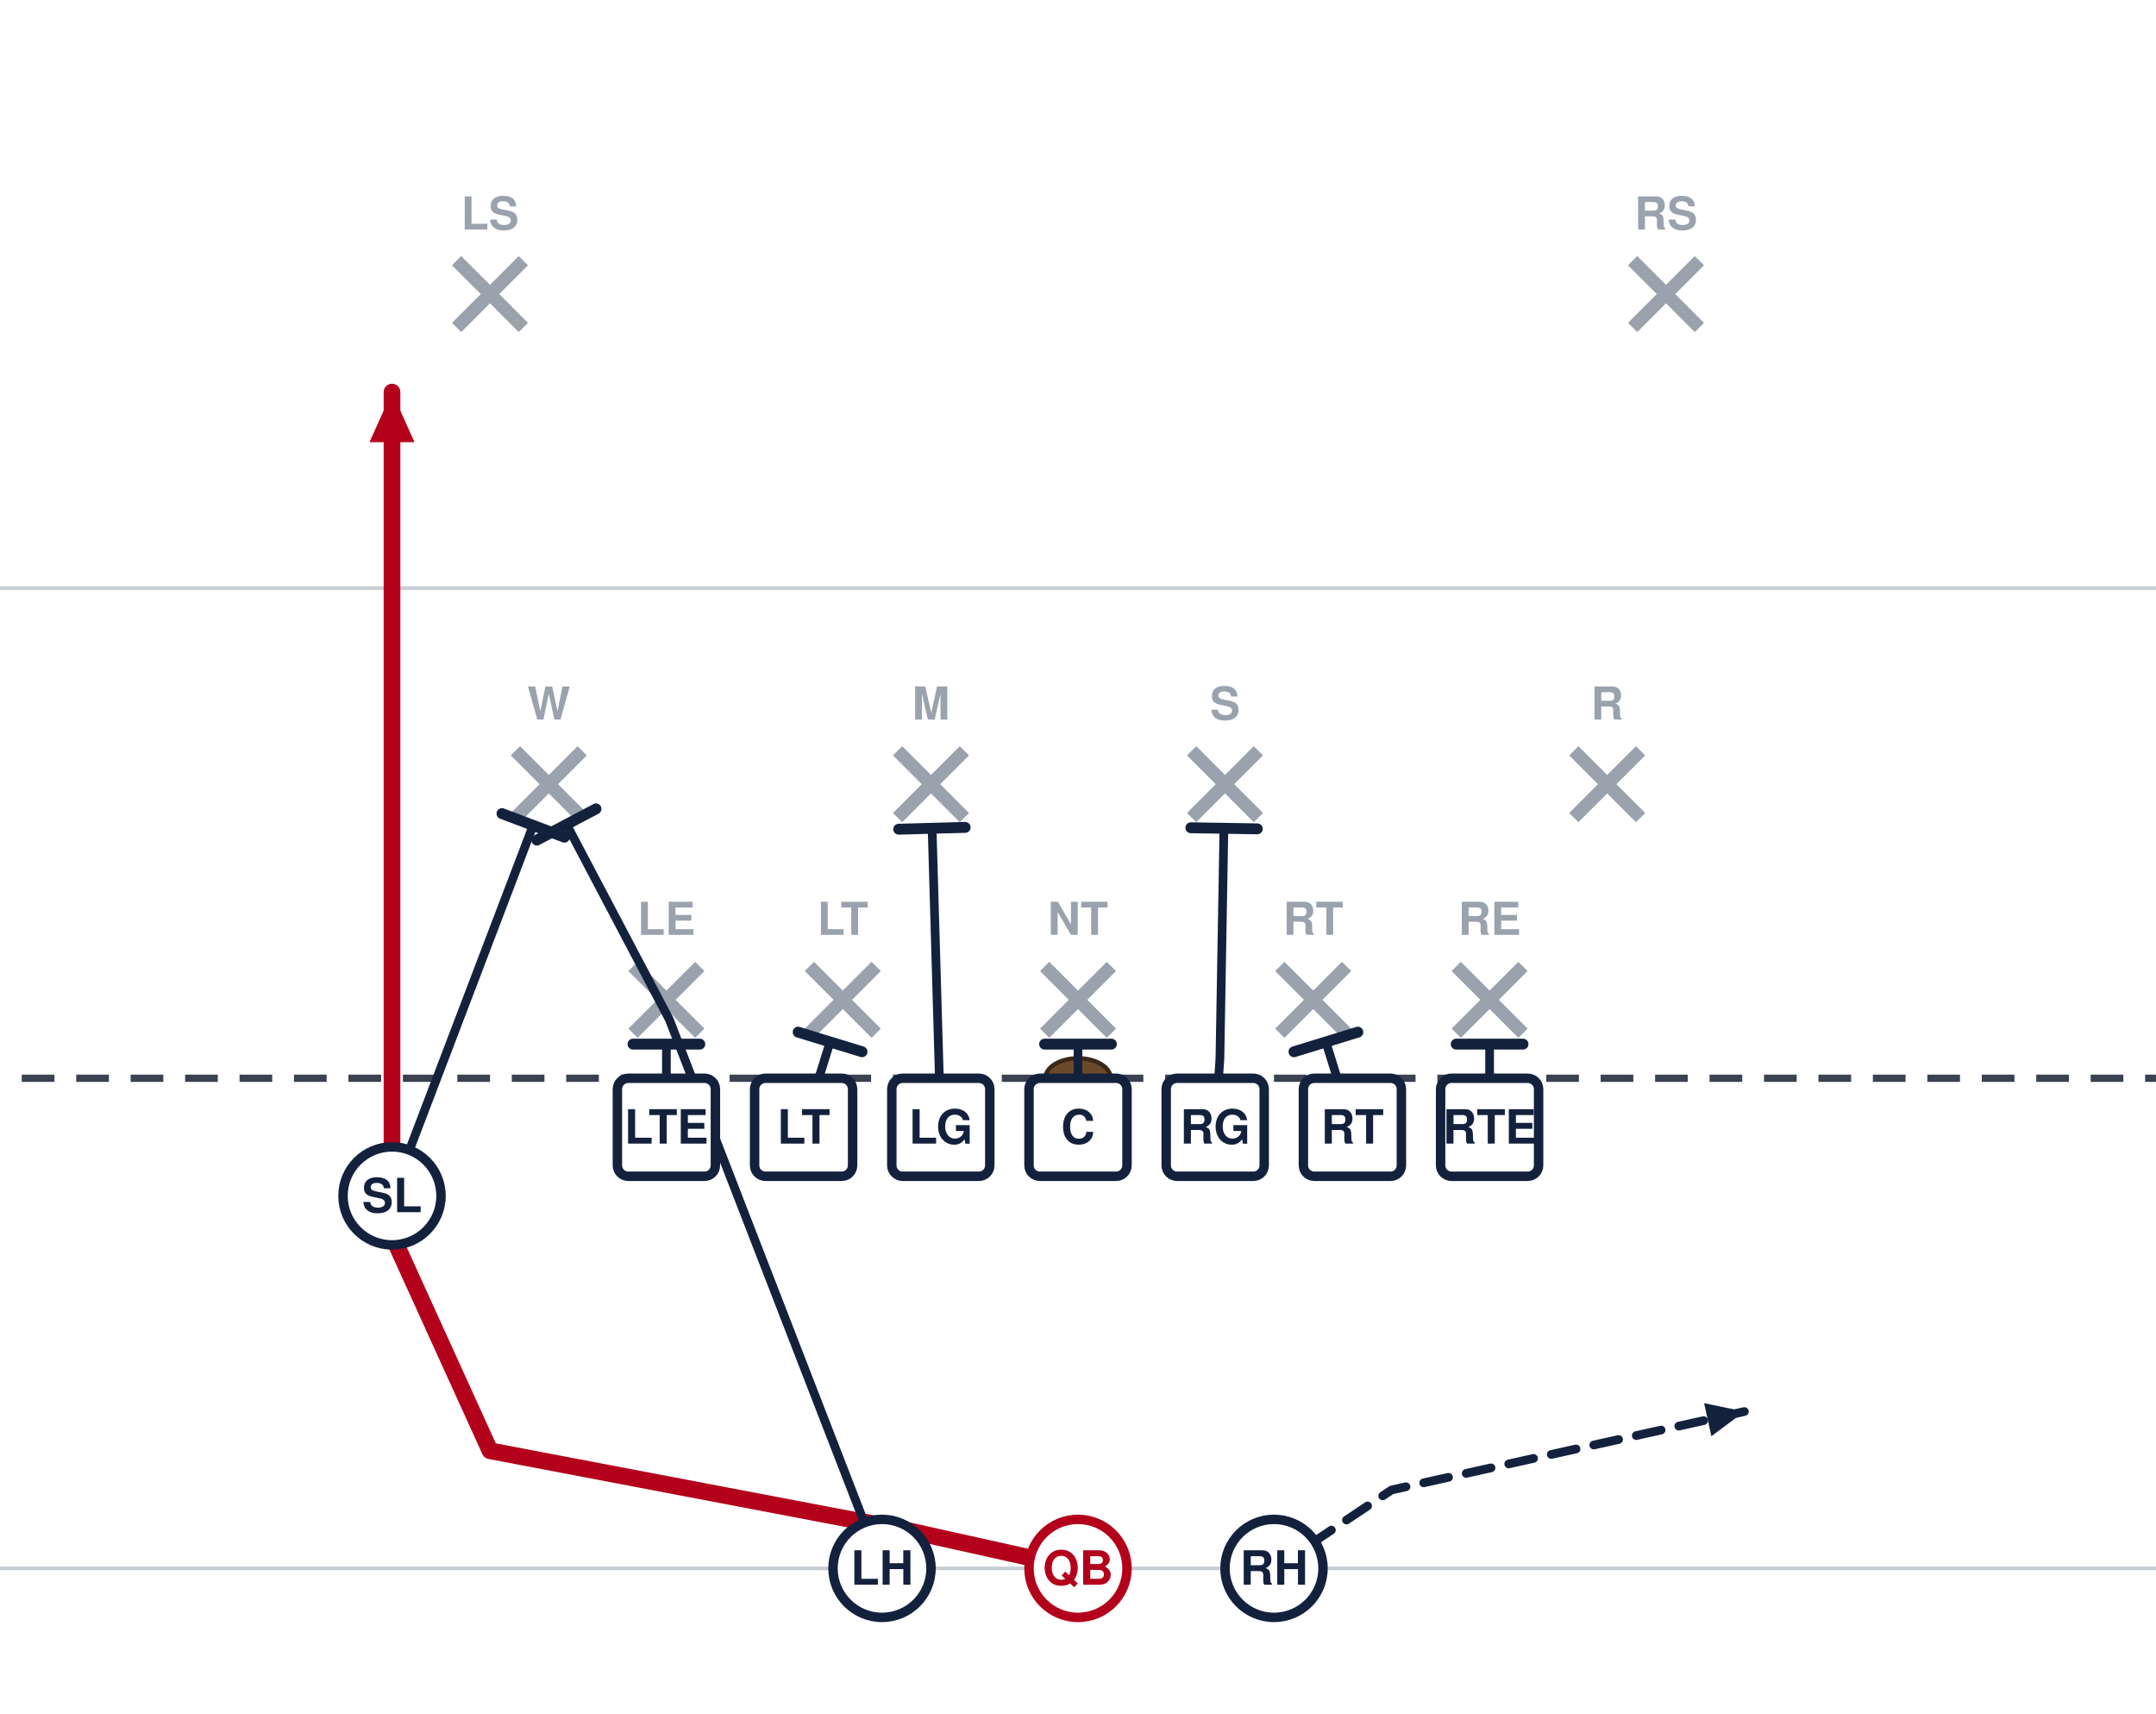
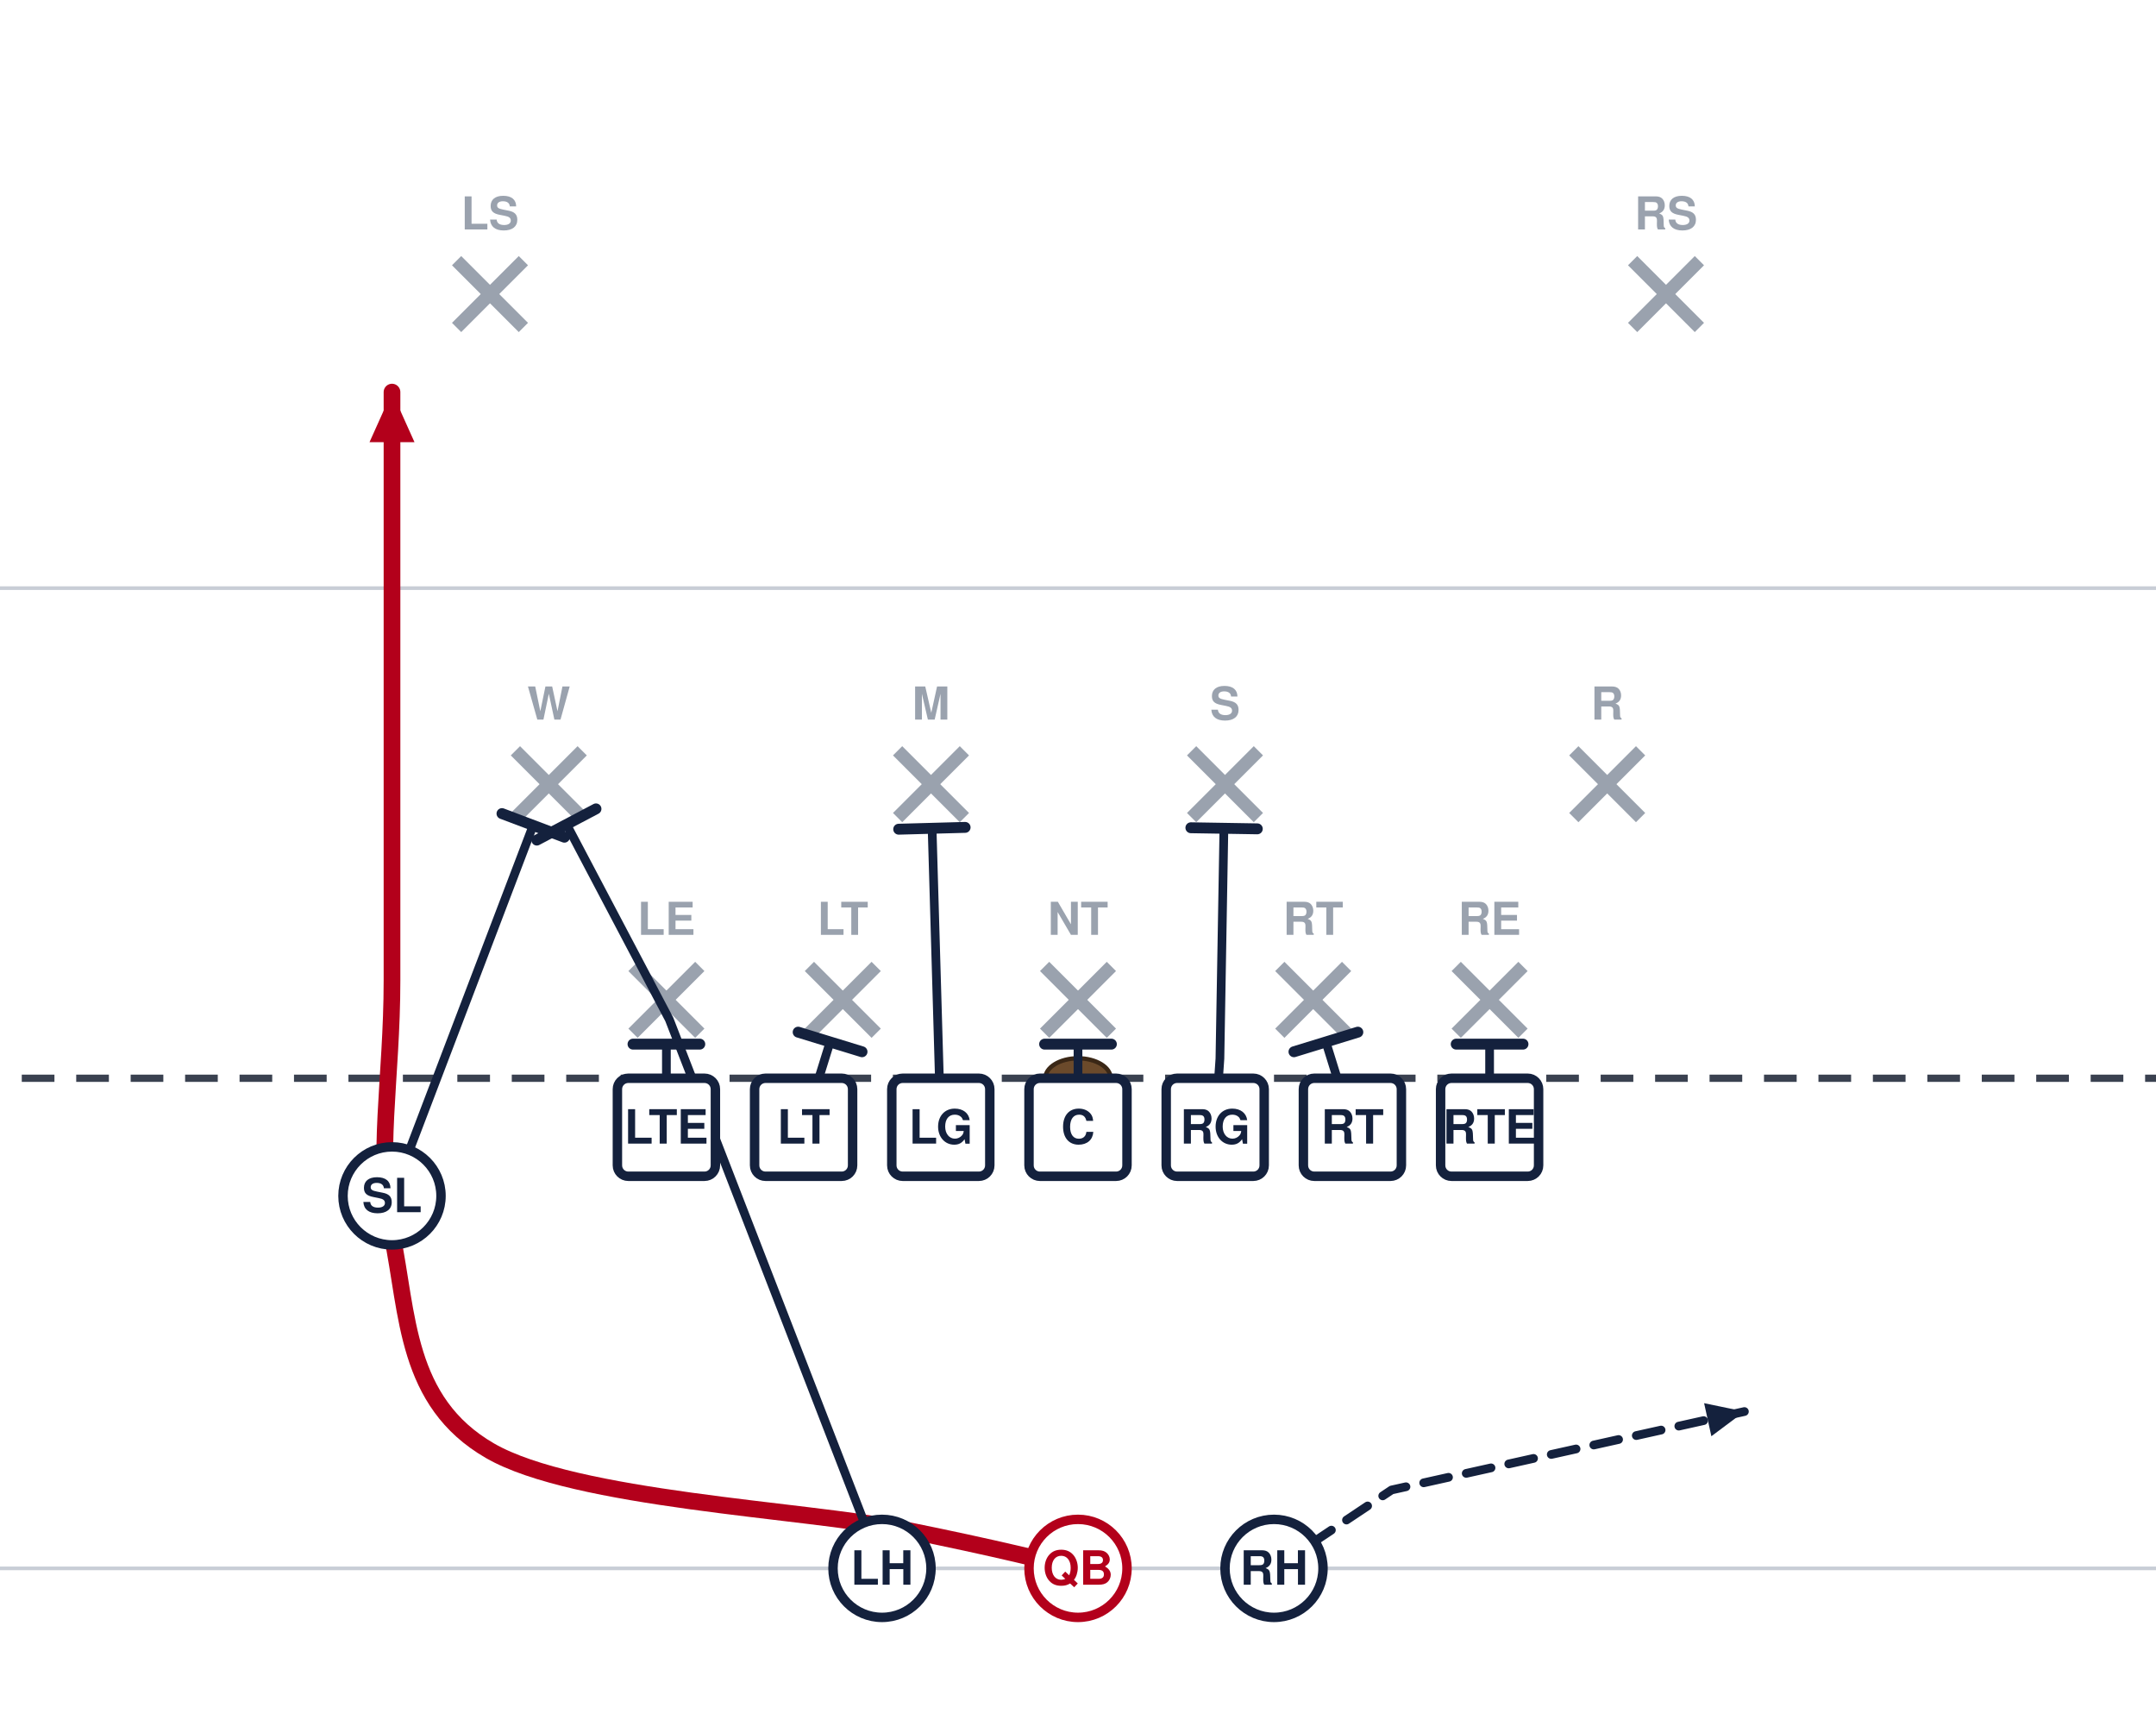
<svg xmlns="http://www.w3.org/2000/svg" width="594" height="472" viewBox="54 27 594 472" font-family="Segoe UI, Helvetica, Arial, sans-serif" role="img">
  <rect x="0" y="0" width="702" height="513" fill="#ffffff" />
  <line x1="0" y1="459.0" x2="702" y2="459.0" stroke="#c8cdd6" stroke-width="1" />
  <line x1="0" y1="189.0" x2="702" y2="189.0" stroke="#c8cdd6" stroke-width="1" />
  <line x1="0" y1="324.0" x2="702" y2="324.0" stroke="#3a4150" stroke-width="2" stroke-dasharray="9 6" />
  <ellipse cx="351.0" cy="324.0" rx="9" ry="5.5" fill="#6b4a2b" stroke="#3a2716" stroke-width="1.2" />
  <line x1="228.4" y1="293.2" x2="246.8" y2="311.6" stroke="#9aa2ae" stroke-width="3.6" />
  <line x1="246.8" y1="293.2" x2="228.4" y2="311.6" stroke="#9aa2ae" stroke-width="3.6" />
  <text x="237.6" y="284.5" text-anchor="middle" font-size="12.5" fill="#9aa2ae" font-weight="600">LE</text>
  <line x1="277.0" y1="293.2" x2="295.4" y2="311.6" stroke="#9aa2ae" stroke-width="3.6" />
  <line x1="295.4" y1="293.2" x2="277.0" y2="311.6" stroke="#9aa2ae" stroke-width="3.6" />
  <text x="286.2" y="284.5" text-anchor="middle" font-size="12.5" fill="#9aa2ae" font-weight="600">LT</text>
  <line x1="341.8" y1="293.2" x2="360.2" y2="311.6" stroke="#9aa2ae" stroke-width="3.6" />
  <line x1="360.2" y1="293.2" x2="341.8" y2="311.6" stroke="#9aa2ae" stroke-width="3.6" />
  <text x="351.0" y="284.5" text-anchor="middle" font-size="12.5" fill="#9aa2ae" font-weight="600">NT</text>
  <line x1="406.6" y1="293.2" x2="425.0" y2="311.6" stroke="#9aa2ae" stroke-width="3.6" />
  <line x1="425.0" y1="293.2" x2="406.6" y2="311.6" stroke="#9aa2ae" stroke-width="3.6" />
  <text x="415.8" y="284.5" text-anchor="middle" font-size="12.5" fill="#9aa2ae" font-weight="600">RT</text>
  <line x1="455.2" y1="293.2" x2="473.6" y2="311.6" stroke="#9aa2ae" stroke-width="3.6" />
  <line x1="473.6" y1="293.2" x2="455.2" y2="311.6" stroke="#9aa2ae" stroke-width="3.6" />
  <text x="464.4" y="284.5" text-anchor="middle" font-size="12.5" fill="#9aa2ae" font-weight="600">RE</text>
  <line x1="196.0" y1="233.8" x2="214.4" y2="252.2" stroke="#9aa2ae" stroke-width="3.6" />
  <line x1="214.4" y1="233.8" x2="196.0" y2="252.2" stroke="#9aa2ae" stroke-width="3.6" />
  <text x="205.2" y="225.2" text-anchor="middle" font-size="12.5" fill="#9aa2ae" font-weight="600">W</text>
  <line x1="301.3" y1="233.8" x2="319.7" y2="252.2" stroke="#9aa2ae" stroke-width="3.6" />
  <line x1="319.7" y1="233.8" x2="301.3" y2="252.2" stroke="#9aa2ae" stroke-width="3.6" />
  <text x="310.5" y="225.2" text-anchor="middle" font-size="12.5" fill="#9aa2ae" font-weight="600">M</text>
  <line x1="382.3" y1="233.8" x2="400.7" y2="252.2" stroke="#9aa2ae" stroke-width="3.6" />
  <line x1="400.7" y1="233.8" x2="382.3" y2="252.2" stroke="#9aa2ae" stroke-width="3.6" />
  <text x="391.5" y="225.2" text-anchor="middle" font-size="12.5" fill="#9aa2ae" font-weight="600">S</text>
  <line x1="487.6" y1="233.8" x2="506.0" y2="252.2" stroke="#9aa2ae" stroke-width="3.6" />
  <line x1="506.0" y1="233.8" x2="487.6" y2="252.2" stroke="#9aa2ae" stroke-width="3.6" />
  <text x="496.8" y="225.2" text-anchor="middle" font-size="12.5" fill="#9aa2ae" font-weight="600">R</text>
  <line x1="179.8" y1="98.8" x2="198.2" y2="117.2" stroke="#9aa2ae" stroke-width="3.6" />
  <line x1="198.2" y1="98.8" x2="179.8" y2="117.2" stroke="#9aa2ae" stroke-width="3.6" />
  <text x="189.0" y="90.2" text-anchor="middle" font-size="12.5" fill="#9aa2ae" font-weight="600">LS</text>
  <line x1="503.8" y1="98.8" x2="522.2" y2="117.2" stroke="#9aa2ae" stroke-width="3.6" />
  <line x1="522.2" y1="98.8" x2="503.8" y2="117.2" stroke="#9aa2ae" stroke-width="3.6" />
  <text x="513.0" y="90.2" text-anchor="middle" font-size="12.5" fill="#9aa2ae" font-weight="600">RS</text>
  <path d="M237.6,337.5 L237.6,314.6" fill="none" stroke="#14213d" stroke-width="2.4" stroke-linecap="round" stroke-linejoin="round" />
  <line x1="228.4" y1="314.6" x2="246.8" y2="314.6" stroke="#14213d" stroke-width="3.0" stroke-linecap="round" />
  <path d="M275.4,337.5 L282.7,314.0" fill="none" stroke="#14213d" stroke-width="2.4" stroke-linecap="round" stroke-linejoin="round" />
  <line x1="273.9" y1="311.3" x2="291.5" y2="316.7" stroke="#14213d" stroke-width="3.0" stroke-linecap="round" />
  <path d="M313.2,337.5 L310.8,255.1" fill="none" stroke="#14213d" stroke-width="2.4" stroke-linecap="round" stroke-linejoin="round" />
  <line x1="301.6" y1="255.4" x2="319.9" y2="254.9" stroke="#14213d" stroke-width="3.0" stroke-linecap="round" />
  <path d="M351.0,337.5 L351.0,314.6" fill="none" stroke="#14213d" stroke-width="2.4" stroke-linecap="round" stroke-linejoin="round" />
  <line x1="341.8" y1="314.6" x2="360.2" y2="314.6" stroke="#14213d" stroke-width="3.0" stroke-linecap="round" />
  <path d="M388.8,337.5 L390.1,318.6 L391.2,255.1" fill="none" stroke="#14213d" stroke-width="2.4" stroke-linecap="round" stroke-linejoin="round" />
  <line x1="382.1" y1="255.0" x2="400.4" y2="255.3" stroke="#14213d" stroke-width="3.0" stroke-linecap="round" />
  <path d="M426.6,337.5 L419.3,314.0" fill="none" stroke="#14213d" stroke-width="2.4" stroke-linecap="round" stroke-linejoin="round" />
  <line x1="410.5" y1="316.7" x2="428.1" y2="311.3" stroke="#14213d" stroke-width="3.0" stroke-linecap="round" />
  <path d="M464.4,337.5 L464.4,314.6" fill="none" stroke="#14213d" stroke-width="2.4" stroke-linecap="round" stroke-linejoin="round" />
  <line x1="455.2" y1="314.6" x2="473.6" y2="314.6" stroke="#14213d" stroke-width="3.0" stroke-linecap="round" />
  <path d="M162.0,356.4 L200.9,254.3" fill="none" stroke="#14213d" stroke-width="2.4" stroke-linecap="round" stroke-linejoin="round" />
  <line x1="192.3" y1="251.1" x2="209.5" y2="257.6" stroke="#14213d" stroke-width="3.0" stroke-linecap="round" />
-   <path d="M351.0,459.0 L302.4,448.2 L189.0,426.6 L162.0,367.2 L162.0,297.0 L162.0,202.5 L162.0,135.0" fill="none" stroke="#b3001b" stroke-width="4.6" stroke-linecap="round" stroke-linejoin="round" />
+   <path d="M351.0,459.0 C342.9,457.2 329.4,453.6 302.4,448.2 C275.4,442.8 212.4,440.1 189.0,426.6 C165.6,413.1 166.5,388.8 162.0,367.2 C157.5,345.6 162.0,324.4 162.0,297.0 C162.0,269.6 162.0,229.5 162.0,202.5 C162.0,175.5 162.0,146.2 162.0,135.0" fill="none" stroke="#b3001b" stroke-width="4.6" stroke-linecap="round" stroke-linejoin="round" />
  <polygon points="162.0,135.0 168.2,148.8 155.8,148.8" fill="#b3001b" />
  <path d="M297.0,459.0 L238.4,307.8 L210.1,254.1" fill="none" stroke="#14213d" stroke-width="2.4" stroke-linecap="round" stroke-linejoin="round" />
  <line x1="201.9" y1="258.4" x2="218.2" y2="249.8" stroke="#14213d" stroke-width="3.0" stroke-linecap="round" />
  <path d="M405.0,459.0 L437.4,437.4 L534.6,415.8" fill="none" stroke="#14213d" stroke-width="2.4" stroke-linecap="round" stroke-linejoin="round" stroke-dasharray="7 5" />
  <polygon points="534.6,415.8 525.5,422.6 523.5,413.5" fill="#14213d" />
  <rect x="224.1" y="324.0" width="27.0" height="27.0" rx="3" fill="#ffffff" stroke="#14213d" stroke-width="2.6" />
  <text x="237.6" y="342.0" text-anchor="middle" font-size="13" font-weight="700" fill="#14213d">LTE</text>
  <rect x="261.9" y="324.0" width="27.0" height="27.0" rx="3" fill="#ffffff" stroke="#14213d" stroke-width="2.6" />
  <text x="275.4" y="342.0" text-anchor="middle" font-size="13" font-weight="700" fill="#14213d">LT</text>
  <rect x="299.7" y="324.0" width="27.0" height="27.0" rx="3" fill="#ffffff" stroke="#14213d" stroke-width="2.6" />
  <text x="313.2" y="342.0" text-anchor="middle" font-size="13" font-weight="700" fill="#14213d">LG</text>
  <rect x="337.5" y="324.0" width="27.0" height="27.0" rx="3" fill="#ffffff" stroke="#14213d" stroke-width="2.6" />
  <text x="351.0" y="342.0" text-anchor="middle" font-size="13" font-weight="700" fill="#14213d">C</text>
  <rect x="375.3" y="324.0" width="27.0" height="27.0" rx="3" fill="#ffffff" stroke="#14213d" stroke-width="2.6" />
  <text x="388.8" y="342.0" text-anchor="middle" font-size="13" font-weight="700" fill="#14213d">RG</text>
  <rect x="413.1" y="324.0" width="27.0" height="27.0" rx="3" fill="#ffffff" stroke="#14213d" stroke-width="2.6" />
  <text x="426.6" y="342.0" text-anchor="middle" font-size="13" font-weight="700" fill="#14213d">RT</text>
  <rect x="450.9" y="324.0" width="27.0" height="27.0" rx="3" fill="#ffffff" stroke="#14213d" stroke-width="2.6" />
  <text x="464.4" y="342.0" text-anchor="middle" font-size="13" font-weight="700" fill="#14213d">RTE</text>
  <circle cx="162.0" cy="356.4" r="13.5" fill="#ffffff" stroke="#14213d" stroke-width="2.6" />
  <text x="162.0" y="360.9" text-anchor="middle" font-size="13" font-weight="700" fill="#14213d">SL</text>
  <circle cx="351.0" cy="459.0" r="13.5" fill="#ffffff" stroke="#b3001b" stroke-width="2.6" />
  <text x="351.0" y="463.5" text-anchor="middle" font-size="13" font-weight="700" fill="#b3001b">QB</text>
  <circle cx="297.0" cy="459.0" r="13.5" fill="#ffffff" stroke="#14213d" stroke-width="2.6" />
  <text x="297.0" y="463.5" text-anchor="middle" font-size="13" font-weight="700" fill="#14213d">LH</text>
  <circle cx="405.0" cy="459.0" r="13.5" fill="#ffffff" stroke="#14213d" stroke-width="2.6" />
  <text x="405.0" y="463.5" text-anchor="middle" font-size="13" font-weight="700" fill="#14213d">RH</text>
</svg>
